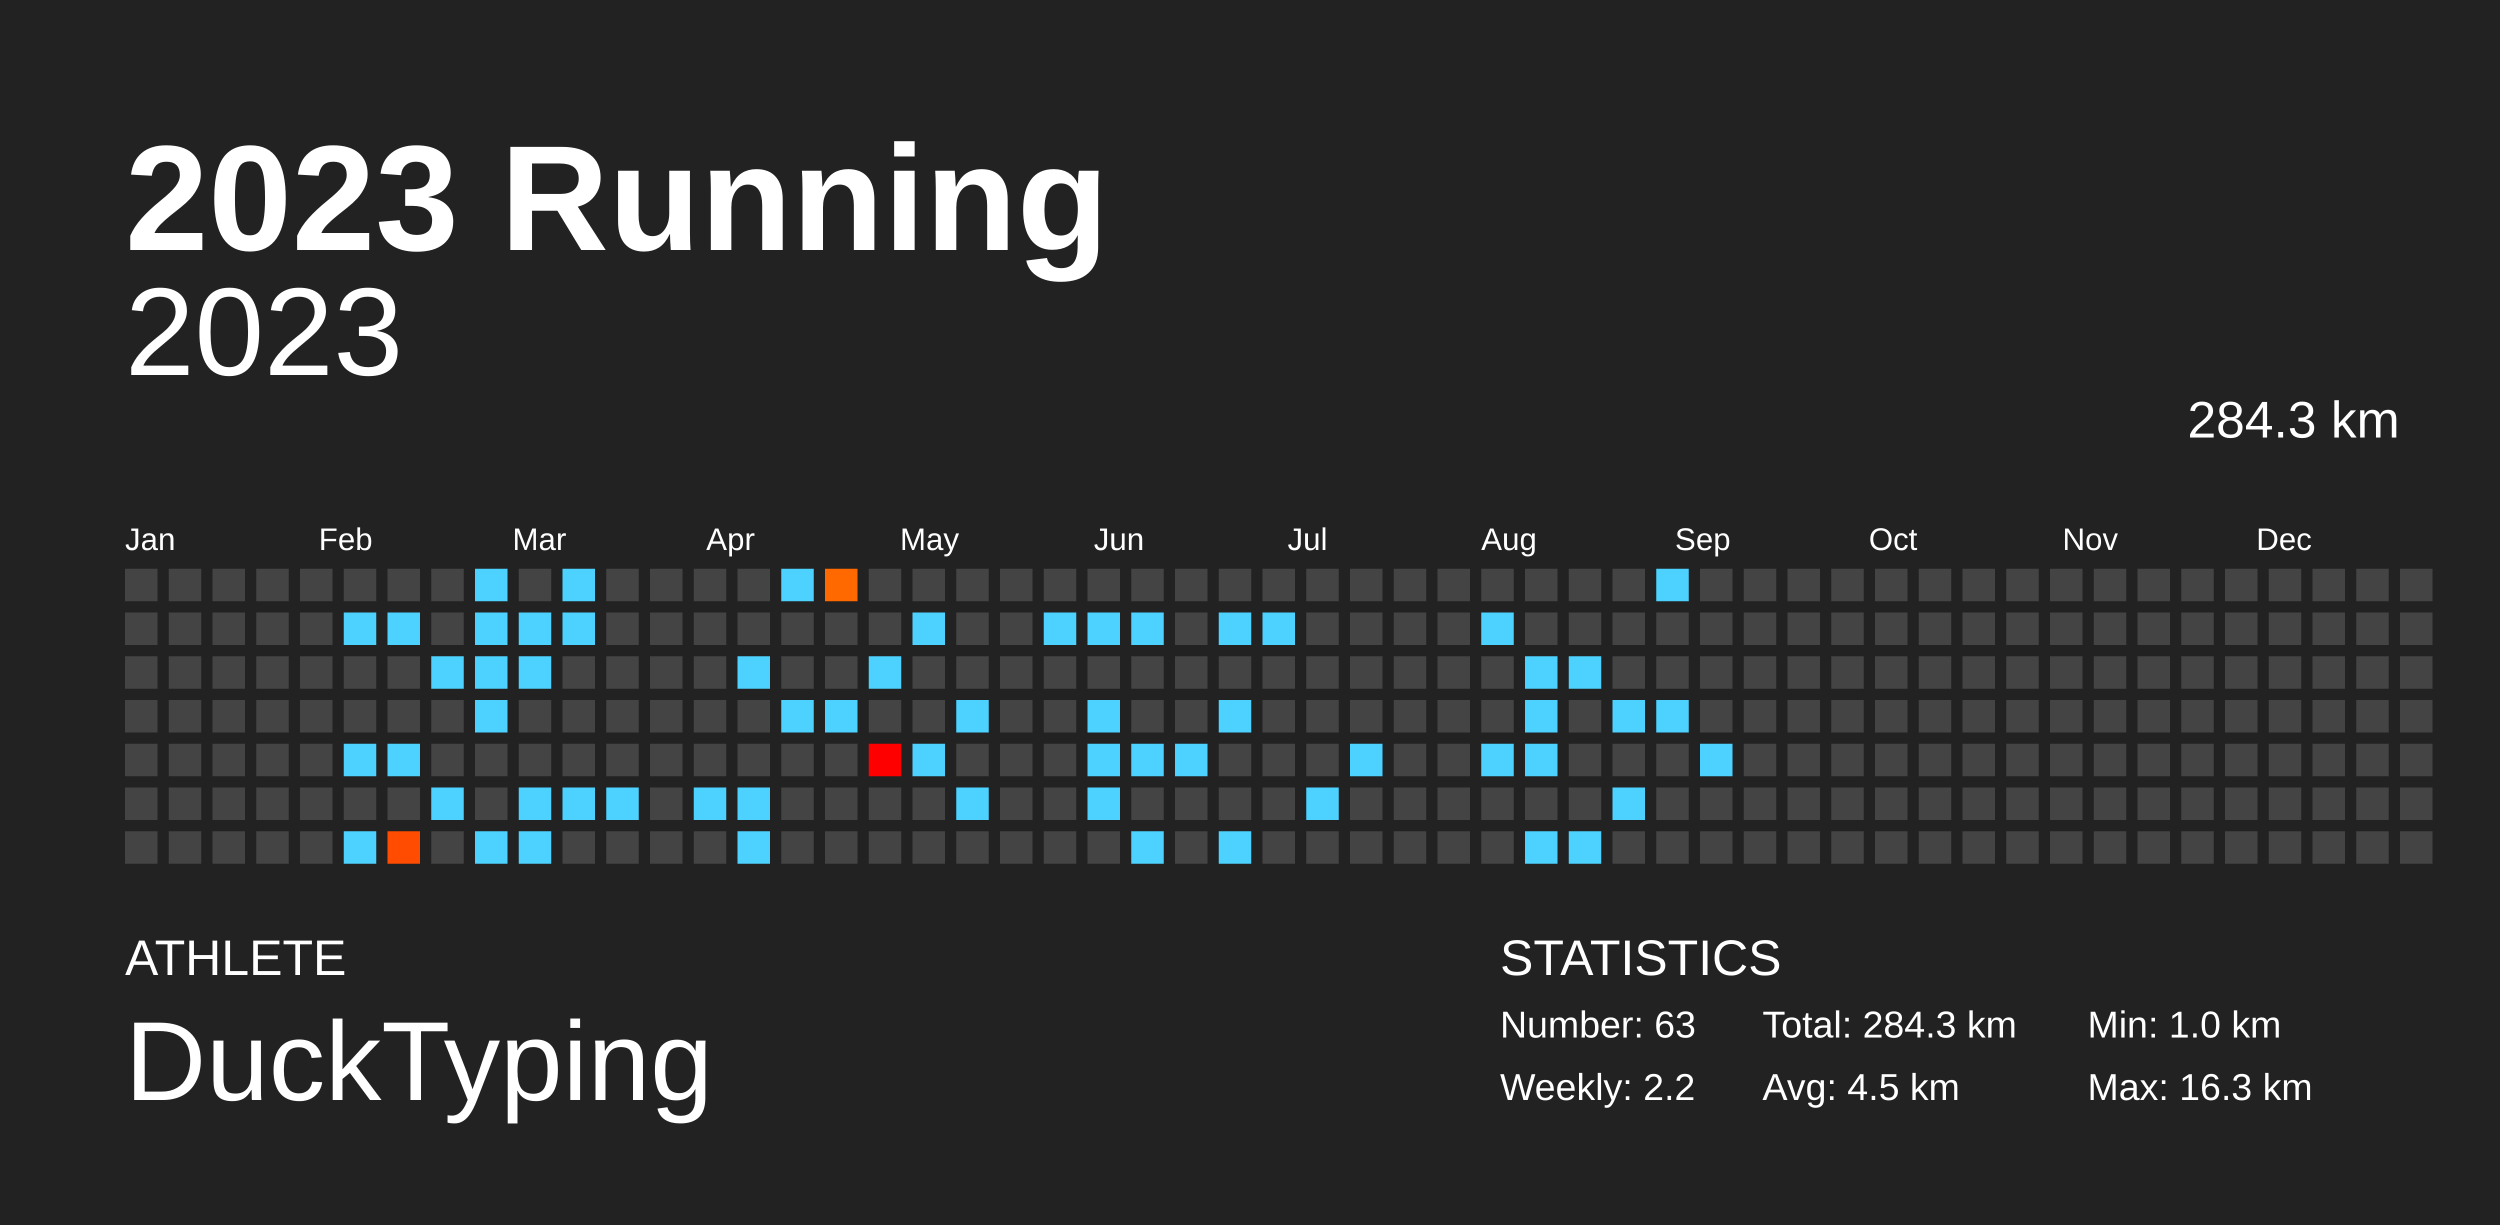
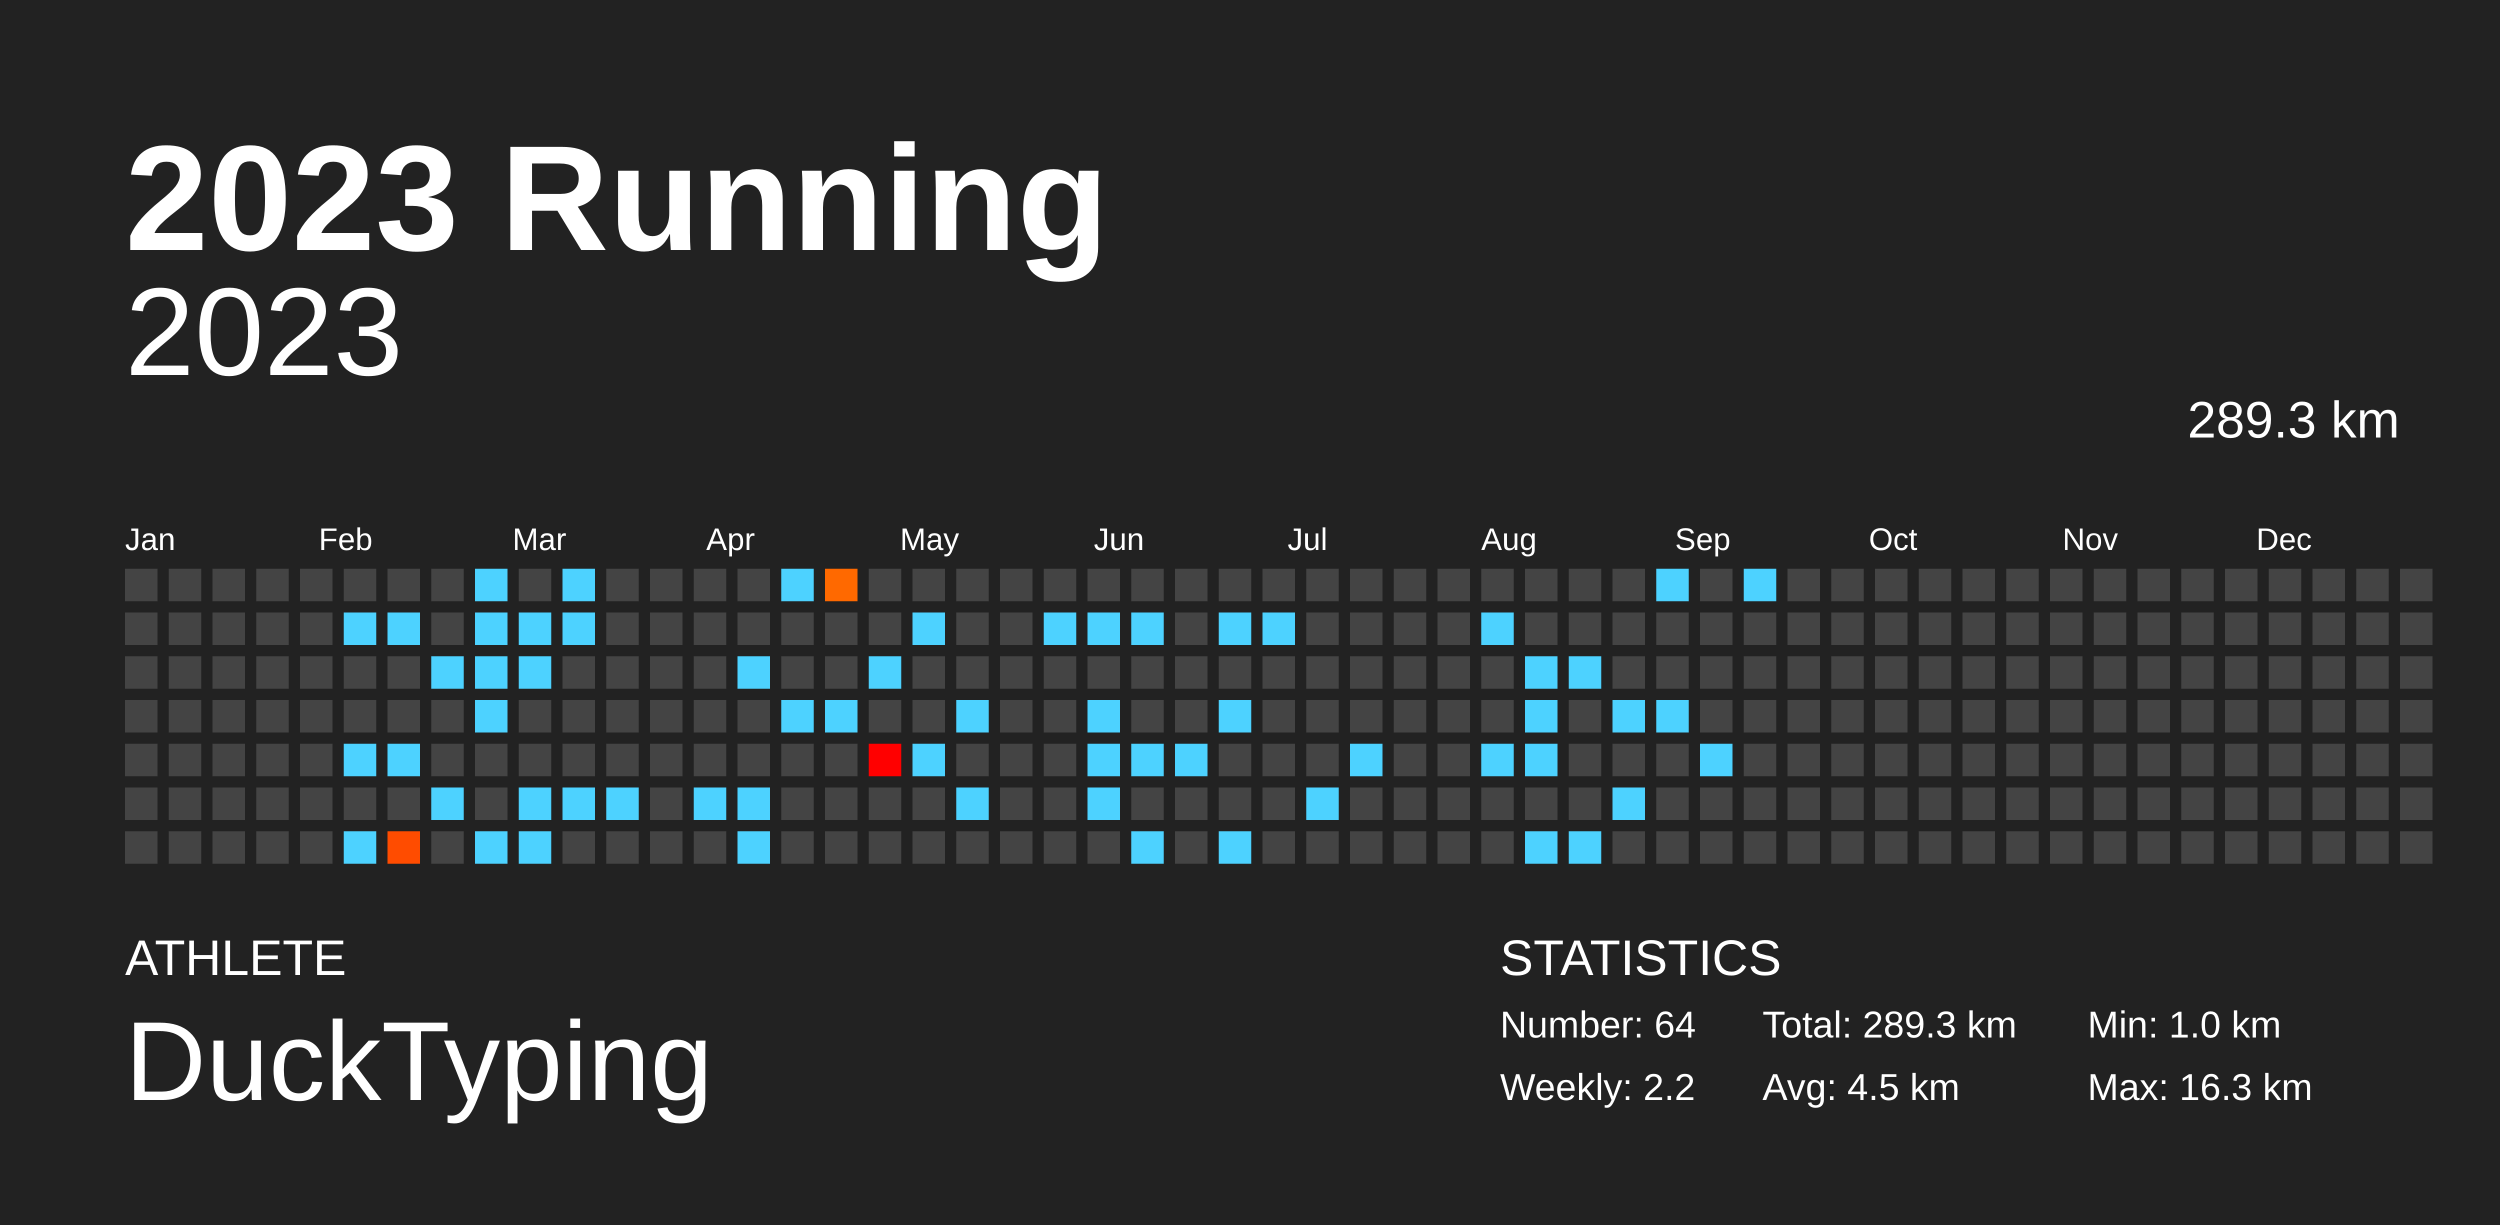
<svg xmlns="http://www.w3.org/2000/svg" baseProfile="full" height="98mm" version="1.1" viewBox="0,0,200,98" width="200mm">
  <defs />
  <rect fill="#222222" height="98" width="200" x="0" y="0" />
  <text fill="#FFFFFF" style="font-size:12px; font-family:Arial; font-weight:bold;" x="10" y="20">2023 Running</text>
  <text fill="#FFFFFF" style="font-size:4px; font-family:Arial" x="10" y="78">ATHLETE</text>
  <text fill="#FFFFFF" style="font-size:9px; font-family:Arial" x="10" y="88">DuckTyping</text>
  <text fill="#FFFFFF" style="font-size:4px; font-family:Arial" x="120" y="78">STATISTICS</text>
-   <text fill="#FFFFFF" style="font-size:3px; font-family:Arial" x="120" y="83">Number: 63</text>
+   <text fill="#FFFFFF" style="font-size:3px; font-family:Arial" x="120" y="83">Number: 64</text>
  <text fill="#FFFFFF" style="font-size:3px; font-family:Arial" x="120" y="88">Weekly: 2.2</text>
-   <text fill="#FFFFFF" style="font-size:3px; font-family:Arial" x="141" y="83">Total: 284.3 km</text>
+   <text fill="#FFFFFF" style="font-size:3px; font-family:Arial" x="141" y="83">Total: 289.3 km</text>
  <text fill="#FFFFFF" style="font-size:3px; font-family:Arial" x="141" y="88">Avg: 4.5 km</text>
  <text fill="#FFFFFF" style="font-size:3px; font-family:Arial" x="167" y="83">Min: 1.0 km</text>
  <text fill="#FFFFFF" style="font-size:3px; font-family:Arial" x="167" y="88">Max: 16.3 km</text>
  <text alignment-baseline="hanging" fill="#FFFFFF" style="font-size:10.0px; font-family:Arial;" x="10" y="30">2023</text>
-   <text alignment-baseline="hanging" fill="#FFFFFF" style="font-size:4.125px; font-family:Arial;" x="175" y="35">284.3 km</text>
+   <text alignment-baseline="hanging" fill="#FFFFFF" style="font-size:4.125px; font-family:Arial;" x="175" y="35">289.3 km</text>
  <text fill="#FFFFFF" style="font-size:2.5px; font-family:Arial" x="10.0" y="44">Jan</text>
  <text fill="#FFFFFF" style="font-size:2.5px; font-family:Arial" x="25.5" y="44">Feb</text>
  <text fill="#FFFFFF" style="font-size:2.5px; font-family:Arial" x="41.0" y="44">Mar</text>
  <text fill="#FFFFFF" style="font-size:2.5px; font-family:Arial" x="56.5" y="44">Apr</text>
  <text fill="#FFFFFF" style="font-size:2.5px; font-family:Arial" x="72.0" y="44">May</text>
  <text fill="#FFFFFF" style="font-size:2.5px; font-family:Arial" x="87.5" y="44">Jun</text>
  <text fill="#FFFFFF" style="font-size:2.5px; font-family:Arial" x="103.0" y="44">Jul</text>
  <text fill="#FFFFFF" style="font-size:2.5px; font-family:Arial" x="118.5" y="44">Aug</text>
  <text fill="#FFFFFF" style="font-size:2.5px; font-family:Arial" x="134.0" y="44">Sep</text>
  <text fill="#FFFFFF" style="font-size:2.5px; font-family:Arial" x="149.5" y="44">Oct</text>
  <text fill="#FFFFFF" style="font-size:2.5px; font-family:Arial" x="165.0" y="44">Nov</text>
  <text fill="#FFFFFF" style="font-size:2.5px; font-family:Arial" x="180.5" y="44">Dec</text>
  <rect fill="#444444" height="2.6" width="2.6" x="10.0" y="45.5" />
  <rect fill="#444444" height="2.6" width="2.6" x="10.0" y="49.0" />
  <rect fill="#444444" height="2.6" width="2.6" x="10.0" y="52.5" />
  <rect fill="#444444" height="2.6" width="2.6" x="10.0" y="56.0" />
  <rect fill="#444444" height="2.6" width="2.6" x="10.0" y="59.5" />
  <rect fill="#444444" height="2.6" width="2.6" x="10.0" y="63.0" />
  <rect fill="#444444" height="2.6" width="2.6" x="10.0" y="66.5" />
  <rect fill="#444444" height="2.6" width="2.6" x="13.5" y="45.5" />
  <rect fill="#444444" height="2.6" width="2.6" x="13.5" y="49.0" />
  <rect fill="#444444" height="2.6" width="2.6" x="13.5" y="52.5" />
  <rect fill="#444444" height="2.6" width="2.6" x="13.5" y="56.0" />
  <rect fill="#444444" height="2.6" width="2.6" x="13.5" y="59.5" />
  <rect fill="#444444" height="2.6" width="2.6" x="13.5" y="63.0" />
  <rect fill="#444444" height="2.6" width="2.6" x="13.5" y="66.5" />
  <rect fill="#444444" height="2.6" width="2.6" x="17.0" y="45.5" />
  <rect fill="#444444" height="2.6" width="2.6" x="17.0" y="49.0" />
  <rect fill="#444444" height="2.6" width="2.6" x="17.0" y="52.5" />
  <rect fill="#444444" height="2.6" width="2.6" x="17.0" y="56.0" />
  <rect fill="#444444" height="2.6" width="2.6" x="17.0" y="59.5" />
  <rect fill="#444444" height="2.6" width="2.6" x="17.0" y="63.0" />
  <rect fill="#444444" height="2.6" width="2.6" x="17.0" y="66.5" />
  <rect fill="#444444" height="2.6" width="2.6" x="20.5" y="45.5" />
  <rect fill="#444444" height="2.6" width="2.6" x="20.5" y="49.0" />
  <rect fill="#444444" height="2.6" width="2.6" x="20.5" y="52.5" />
  <rect fill="#444444" height="2.6" width="2.6" x="20.5" y="56.0" />
  <rect fill="#444444" height="2.6" width="2.6" x="20.5" y="59.5" />
  <rect fill="#444444" height="2.6" width="2.6" x="20.5" y="63.0" />
  <rect fill="#444444" height="2.6" width="2.6" x="20.5" y="66.5" />
  <rect fill="#444444" height="2.6" width="2.6" x="24.0" y="45.5" />
  <rect fill="#444444" height="2.6" width="2.6" x="24.0" y="49.0" />
  <rect fill="#444444" height="2.6" width="2.6" x="24.0" y="52.5" />
  <rect fill="#444444" height="2.6" width="2.6" x="24.0" y="56.0" />
  <rect fill="#444444" height="2.6" width="2.6" x="24.0" y="59.5" />
  <rect fill="#444444" height="2.6" width="2.6" x="24.0" y="63.0" />
  <rect fill="#444444" height="2.6" width="2.6" x="24.0" y="66.5" />
  <rect fill="#444444" height="2.6" width="2.6" x="27.5" y="45.5" />
  <rect fill="#4dd2ff" height="2.6" width="2.6" x="27.5" y="49.0" />
  <rect fill="#444444" height="2.6" width="2.6" x="27.5" y="52.5" />
  <rect fill="#444444" height="2.6" width="2.6" x="27.5" y="56.0" />
  <rect fill="#4dd2ff" height="2.6" width="2.6" x="27.5" y="59.5" />
  <rect fill="#444444" height="2.6" width="2.6" x="27.5" y="63.0" />
  <rect fill="#4dd2ff" height="2.6" width="2.6" x="27.5" y="66.5" />
  <rect fill="#444444" height="2.6" width="2.6" x="31.0" y="45.5" />
  <rect fill="#4dd2ff" height="2.6" width="2.6" x="31.0" y="49.0" />
  <rect fill="#444444" height="2.6" width="2.6" x="31.0" y="52.5" />
  <rect fill="#444444" height="2.6" width="2.6" x="31.0" y="56.0" />
  <rect fill="#4dd2ff" height="2.6" width="2.6" x="31.0" y="59.5" />
  <rect fill="#444444" height="2.6" width="2.6" x="31.0" y="63.0" />
  <rect fill="#ff4c00" height="2.6" width="2.6" x="31.0" y="66.5" />
  <rect fill="#444444" height="2.6" width="2.6" x="34.5" y="45.5" />
  <rect fill="#444444" height="2.6" width="2.6" x="34.5" y="49.0" />
  <rect fill="#4dd2ff" height="2.6" width="2.6" x="34.5" y="52.5" />
  <rect fill="#444444" height="2.6" width="2.6" x="34.5" y="56.0" />
  <rect fill="#444444" height="2.6" width="2.6" x="34.5" y="59.5" />
  <rect fill="#4dd2ff" height="2.6" width="2.6" x="34.5" y="63.0" />
  <rect fill="#444444" height="2.6" width="2.6" x="34.5" y="66.5" />
  <rect fill="#4dd2ff" height="2.6" width="2.6" x="38.0" y="45.5" />
  <rect fill="#4dd2ff" height="2.6" width="2.6" x="38.0" y="49.0" />
  <rect fill="#4dd2ff" height="2.6" width="2.6" x="38.0" y="52.5" />
  <rect fill="#4dd2ff" height="2.6" width="2.6" x="38.0" y="56.0" />
  <rect fill="#444444" height="2.6" width="2.6" x="38.0" y="59.5" />
  <rect fill="#444444" height="2.6" width="2.6" x="38.0" y="63.0" />
  <rect fill="#4dd2ff" height="2.6" width="2.6" x="38.0" y="66.5" />
  <rect fill="#444444" height="2.6" width="2.6" x="41.5" y="45.5" />
  <rect fill="#4dd2ff" height="2.6" width="2.6" x="41.5" y="49.0" />
  <rect fill="#4dd2ff" height="2.6" width="2.6" x="41.5" y="52.5" />
  <rect fill="#444444" height="2.6" width="2.6" x="41.5" y="56.0" />
  <rect fill="#444444" height="2.6" width="2.6" x="41.5" y="59.5" />
  <rect fill="#4dd2ff" height="2.6" width="2.6" x="41.5" y="63.0" />
  <rect fill="#4dd2ff" height="2.6" width="2.6" x="41.5" y="66.5" />
  <rect fill="#4dd2ff" height="2.6" width="2.6" x="45.0" y="45.5" />
  <rect fill="#4dd2ff" height="2.6" width="2.6" x="45.0" y="49.0" />
  <rect fill="#444444" height="2.6" width="2.6" x="45.0" y="52.5" />
  <rect fill="#444444" height="2.6" width="2.6" x="45.0" y="56.0" />
  <rect fill="#444444" height="2.6" width="2.6" x="45.0" y="59.5" />
  <rect fill="#4dd2ff" height="2.6" width="2.6" x="45.0" y="63.0" />
  <rect fill="#444444" height="2.6" width="2.6" x="45.0" y="66.5" />
  <rect fill="#444444" height="2.6" width="2.6" x="48.5" y="45.5" />
  <rect fill="#444444" height="2.6" width="2.6" x="48.5" y="49.0" />
  <rect fill="#444444" height="2.6" width="2.6" x="48.5" y="52.5" />
  <rect fill="#444444" height="2.6" width="2.6" x="48.5" y="56.0" />
  <rect fill="#444444" height="2.6" width="2.6" x="48.5" y="59.5" />
  <rect fill="#4dd2ff" height="2.6" width="2.6" x="48.5" y="63.0" />
  <rect fill="#444444" height="2.6" width="2.6" x="48.5" y="66.5" />
  <rect fill="#444444" height="2.6" width="2.6" x="52.0" y="45.5" />
  <rect fill="#444444" height="2.6" width="2.6" x="52.0" y="49.0" />
  <rect fill="#444444" height="2.6" width="2.6" x="52.0" y="52.5" />
  <rect fill="#444444" height="2.6" width="2.6" x="52.0" y="56.0" />
  <rect fill="#444444" height="2.6" width="2.6" x="52.0" y="59.5" />
  <rect fill="#444444" height="2.6" width="2.6" x="52.0" y="63.0" />
  <rect fill="#444444" height="2.6" width="2.6" x="52.0" y="66.5" />
  <rect fill="#444444" height="2.6" width="2.6" x="55.5" y="45.5" />
  <rect fill="#444444" height="2.6" width="2.6" x="55.5" y="49.0" />
  <rect fill="#444444" height="2.6" width="2.6" x="55.5" y="52.5" />
  <rect fill="#444444" height="2.6" width="2.6" x="55.5" y="56.0" />
  <rect fill="#444444" height="2.6" width="2.6" x="55.5" y="59.5" />
  <rect fill="#4dd2ff" height="2.6" width="2.6" x="55.5" y="63.0" />
  <rect fill="#444444" height="2.6" width="2.6" x="55.5" y="66.5" />
  <rect fill="#444444" height="2.6" width="2.6" x="59.0" y="45.5" />
  <rect fill="#444444" height="2.6" width="2.6" x="59.0" y="49.0" />
  <rect fill="#4dd2ff" height="2.6" width="2.6" x="59.0" y="52.5" />
  <rect fill="#444444" height="2.6" width="2.6" x="59.0" y="56.0" />
  <rect fill="#444444" height="2.6" width="2.6" x="59.0" y="59.5" />
  <rect fill="#4dd2ff" height="2.6" width="2.6" x="59.0" y="63.0" />
  <rect fill="#4dd2ff" height="2.6" width="2.6" x="59.0" y="66.5" />
  <rect fill="#4dd2ff" height="2.6" width="2.6" x="62.5" y="45.5" />
  <rect fill="#444444" height="2.6" width="2.6" x="62.5" y="49.0" />
  <rect fill="#444444" height="2.6" width="2.6" x="62.5" y="52.5" />
  <rect fill="#4dd2ff" height="2.6" width="2.6" x="62.5" y="56.0" />
  <rect fill="#444444" height="2.6" width="2.6" x="62.5" y="59.5" />
  <rect fill="#444444" height="2.6" width="2.6" x="62.5" y="63.0" />
  <rect fill="#444444" height="2.6" width="2.6" x="62.5" y="66.5" />
  <rect fill="#ff6900" height="2.6" width="2.6" x="66.0" y="45.5" />
  <rect fill="#444444" height="2.6" width="2.6" x="66.0" y="49.0" />
  <rect fill="#444444" height="2.6" width="2.6" x="66.0" y="52.5" />
  <rect fill="#4dd2ff" height="2.6" width="2.6" x="66.0" y="56.0" />
  <rect fill="#444444" height="2.6" width="2.6" x="66.0" y="59.5" />
  <rect fill="#444444" height="2.6" width="2.6" x="66.0" y="63.0" />
  <rect fill="#444444" height="2.6" width="2.6" x="66.0" y="66.5" />
  <rect fill="#444444" height="2.6" width="2.6" x="69.5" y="45.5" />
  <rect fill="#444444" height="2.6" width="2.6" x="69.5" y="49.0" />
  <rect fill="#4dd2ff" height="2.6" width="2.6" x="69.5" y="52.5" />
  <rect fill="#444444" height="2.6" width="2.6" x="69.5" y="56.0" />
  <rect fill="#ff0000" height="2.6" width="2.6" x="69.5" y="59.5" />
  <rect fill="#444444" height="2.6" width="2.6" x="69.5" y="63.0" />
  <rect fill="#444444" height="2.6" width="2.6" x="69.5" y="66.5" />
  <rect fill="#444444" height="2.6" width="2.6" x="73.0" y="45.5" />
  <rect fill="#4dd2ff" height="2.6" width="2.6" x="73.0" y="49.0" />
  <rect fill="#444444" height="2.6" width="2.6" x="73.0" y="52.5" />
  <rect fill="#444444" height="2.6" width="2.6" x="73.0" y="56.0" />
  <rect fill="#4dd2ff" height="2.6" width="2.6" x="73.0" y="59.5" />
  <rect fill="#444444" height="2.6" width="2.6" x="73.0" y="63.0" />
  <rect fill="#444444" height="2.6" width="2.6" x="73.0" y="66.5" />
  <rect fill="#444444" height="2.6" width="2.6" x="76.5" y="45.5" />
  <rect fill="#444444" height="2.6" width="2.6" x="76.5" y="49.0" />
  <rect fill="#444444" height="2.6" width="2.6" x="76.5" y="52.5" />
  <rect fill="#4dd2ff" height="2.6" width="2.6" x="76.5" y="56.0" />
  <rect fill="#444444" height="2.6" width="2.6" x="76.5" y="59.5" />
  <rect fill="#4dd2ff" height="2.6" width="2.6" x="76.5" y="63.0" />
  <rect fill="#444444" height="2.6" width="2.6" x="76.5" y="66.5" />
  <rect fill="#444444" height="2.6" width="2.6" x="80.0" y="45.5" />
  <rect fill="#444444" height="2.6" width="2.6" x="80.0" y="49.0" />
  <rect fill="#444444" height="2.6" width="2.6" x="80.0" y="52.5" />
  <rect fill="#444444" height="2.6" width="2.6" x="80.0" y="56.0" />
  <rect fill="#444444" height="2.6" width="2.6" x="80.0" y="59.5" />
  <rect fill="#444444" height="2.6" width="2.6" x="80.0" y="63.0" />
  <rect fill="#444444" height="2.6" width="2.6" x="80.0" y="66.5" />
  <rect fill="#444444" height="2.6" width="2.6" x="83.5" y="45.5" />
  <rect fill="#4dd2ff" height="2.6" width="2.6" x="83.5" y="49.0" />
  <rect fill="#444444" height="2.6" width="2.6" x="83.5" y="52.5" />
  <rect fill="#444444" height="2.6" width="2.6" x="83.5" y="56.0" />
  <rect fill="#444444" height="2.6" width="2.6" x="83.5" y="59.5" />
  <rect fill="#444444" height="2.6" width="2.6" x="83.5" y="63.0" />
  <rect fill="#444444" height="2.6" width="2.6" x="83.5" y="66.5" />
  <rect fill="#444444" height="2.6" width="2.6" x="87.0" y="45.5" />
  <rect fill="#4dd2ff" height="2.6" width="2.6" x="87.0" y="49.0" />
  <rect fill="#444444" height="2.6" width="2.6" x="87.0" y="52.5" />
  <rect fill="#4dd2ff" height="2.6" width="2.6" x="87.0" y="56.0" />
  <rect fill="#4dd2ff" height="2.6" width="2.6" x="87.0" y="59.5" />
  <rect fill="#4dd2ff" height="2.6" width="2.6" x="87.0" y="63.0" />
  <rect fill="#444444" height="2.6" width="2.6" x="87.0" y="66.5" />
  <rect fill="#444444" height="2.6" width="2.6" x="90.5" y="45.5" />
  <rect fill="#4dd2ff" height="2.6" width="2.6" x="90.5" y="49.0" />
  <rect fill="#444444" height="2.6" width="2.6" x="90.5" y="52.5" />
  <rect fill="#444444" height="2.6" width="2.6" x="90.5" y="56.0" />
  <rect fill="#4dd2ff" height="2.6" width="2.6" x="90.5" y="59.5" />
  <rect fill="#444444" height="2.6" width="2.6" x="90.5" y="63.0" />
  <rect fill="#4dd2ff" height="2.6" width="2.6" x="90.5" y="66.5" />
  <rect fill="#444444" height="2.6" width="2.6" x="94.0" y="45.5" />
  <rect fill="#444444" height="2.6" width="2.6" x="94.0" y="49.0" />
  <rect fill="#444444" height="2.6" width="2.6" x="94.0" y="52.5" />
  <rect fill="#444444" height="2.6" width="2.6" x="94.0" y="56.0" />
  <rect fill="#4dd2ff" height="2.6" width="2.6" x="94.0" y="59.5" />
  <rect fill="#444444" height="2.6" width="2.6" x="94.0" y="63.0" />
  <rect fill="#444444" height="2.6" width="2.6" x="94.0" y="66.5" />
  <rect fill="#444444" height="2.6" width="2.6" x="97.5" y="45.5" />
  <rect fill="#4dd2ff" height="2.6" width="2.6" x="97.5" y="49.0" />
  <rect fill="#444444" height="2.6" width="2.6" x="97.5" y="52.5" />
  <rect fill="#4dd2ff" height="2.6" width="2.6" x="97.5" y="56.0" />
  <rect fill="#444444" height="2.6" width="2.6" x="97.5" y="59.5" />
  <rect fill="#444444" height="2.6" width="2.6" x="97.5" y="63.0" />
  <rect fill="#4dd2ff" height="2.6" width="2.6" x="97.5" y="66.5" />
  <rect fill="#444444" height="2.6" width="2.6" x="101.0" y="45.5" />
  <rect fill="#4dd2ff" height="2.6" width="2.6" x="101.0" y="49.0" />
  <rect fill="#444444" height="2.6" width="2.6" x="101.0" y="52.5" />
  <rect fill="#444444" height="2.6" width="2.6" x="101.0" y="56.0" />
  <rect fill="#444444" height="2.6" width="2.6" x="101.0" y="59.5" />
  <rect fill="#444444" height="2.6" width="2.6" x="101.0" y="63.0" />
  <rect fill="#444444" height="2.6" width="2.6" x="101.0" y="66.5" />
  <rect fill="#444444" height="2.6" width="2.6" x="104.5" y="45.5" />
  <rect fill="#444444" height="2.6" width="2.6" x="104.5" y="49.0" />
  <rect fill="#444444" height="2.6" width="2.6" x="104.5" y="52.5" />
  <rect fill="#444444" height="2.6" width="2.6" x="104.5" y="56.0" />
  <rect fill="#444444" height="2.6" width="2.6" x="104.5" y="59.5" />
  <rect fill="#4dd2ff" height="2.6" width="2.6" x="104.5" y="63.0" />
  <rect fill="#444444" height="2.6" width="2.6" x="104.5" y="66.5" />
  <rect fill="#444444" height="2.6" width="2.6" x="108.0" y="45.5" />
  <rect fill="#444444" height="2.6" width="2.6" x="108.0" y="49.0" />
  <rect fill="#444444" height="2.6" width="2.6" x="108.0" y="52.5" />
  <rect fill="#444444" height="2.6" width="2.6" x="108.0" y="56.0" />
  <rect fill="#4dd2ff" height="2.6" width="2.6" x="108.0" y="59.5" />
  <rect fill="#444444" height="2.6" width="2.6" x="108.0" y="63.0" />
  <rect fill="#444444" height="2.6" width="2.6" x="108.0" y="66.5" />
  <rect fill="#444444" height="2.6" width="2.6" x="111.5" y="45.5" />
  <rect fill="#444444" height="2.6" width="2.6" x="111.5" y="49.0" />
  <rect fill="#444444" height="2.6" width="2.6" x="111.5" y="52.5" />
  <rect fill="#444444" height="2.6" width="2.6" x="111.5" y="56.0" />
  <rect fill="#444444" height="2.6" width="2.6" x="111.5" y="59.5" />
  <rect fill="#444444" height="2.6" width="2.6" x="111.5" y="63.0" />
  <rect fill="#444444" height="2.6" width="2.6" x="111.5" y="66.5" />
  <rect fill="#444444" height="2.6" width="2.6" x="115.0" y="45.5" />
  <rect fill="#444444" height="2.6" width="2.6" x="115.0" y="49.0" />
  <rect fill="#444444" height="2.6" width="2.6" x="115.0" y="52.5" />
  <rect fill="#444444" height="2.6" width="2.6" x="115.0" y="56.0" />
  <rect fill="#444444" height="2.6" width="2.6" x="115.0" y="59.5" />
  <rect fill="#444444" height="2.6" width="2.6" x="115.0" y="63.0" />
  <rect fill="#444444" height="2.6" width="2.6" x="115.0" y="66.5" />
  <rect fill="#444444" height="2.6" width="2.6" x="118.5" y="45.5" />
  <rect fill="#4dd2ff" height="2.6" width="2.6" x="118.5" y="49.0" />
  <rect fill="#444444" height="2.6" width="2.6" x="118.5" y="52.5" />
  <rect fill="#444444" height="2.6" width="2.6" x="118.5" y="56.0" />
  <rect fill="#4dd2ff" height="2.6" width="2.6" x="118.5" y="59.5" />
  <rect fill="#444444" height="2.6" width="2.6" x="118.5" y="63.0" />
  <rect fill="#444444" height="2.6" width="2.6" x="118.5" y="66.5" />
  <rect fill="#444444" height="2.6" width="2.6" x="122.0" y="45.5" />
  <rect fill="#444444" height="2.6" width="2.6" x="122.0" y="49.0" />
  <rect fill="#4dd2ff" height="2.6" width="2.6" x="122.0" y="52.5" />
  <rect fill="#4dd2ff" height="2.6" width="2.6" x="122.0" y="56.0" />
  <rect fill="#4dd2ff" height="2.6" width="2.6" x="122.0" y="59.5" />
  <rect fill="#444444" height="2.6" width="2.6" x="122.0" y="63.0" />
  <rect fill="#4dd2ff" height="2.6" width="2.6" x="122.0" y="66.5" />
  <rect fill="#444444" height="2.6" width="2.6" x="125.5" y="45.5" />
  <rect fill="#444444" height="2.6" width="2.6" x="125.5" y="49.0" />
  <rect fill="#4dd2ff" height="2.6" width="2.6" x="125.5" y="52.5" />
  <rect fill="#444444" height="2.6" width="2.6" x="125.5" y="56.0" />
  <rect fill="#444444" height="2.6" width="2.6" x="125.5" y="59.5" />
  <rect fill="#444444" height="2.6" width="2.6" x="125.5" y="63.0" />
  <rect fill="#4dd2ff" height="2.6" width="2.6" x="125.5" y="66.5" />
  <rect fill="#444444" height="2.6" width="2.6" x="129.0" y="45.5" />
  <rect fill="#444444" height="2.6" width="2.6" x="129.0" y="49.0" />
  <rect fill="#444444" height="2.6" width="2.6" x="129.0" y="52.5" />
  <rect fill="#4dd2ff" height="2.6" width="2.6" x="129.0" y="56.0" />
  <rect fill="#444444" height="2.6" width="2.6" x="129.0" y="59.5" />
  <rect fill="#4dd2ff" height="2.6" width="2.6" x="129.0" y="63.0" />
  <rect fill="#444444" height="2.6" width="2.6" x="129.0" y="66.5" />
  <rect fill="#4dd2ff" height="2.6" width="2.6" x="132.5" y="45.5" />
  <rect fill="#444444" height="2.6" width="2.6" x="132.5" y="49.0" />
  <rect fill="#444444" height="2.6" width="2.6" x="132.5" y="52.5" />
  <rect fill="#4dd2ff" height="2.6" width="2.6" x="132.5" y="56.0" />
  <rect fill="#444444" height="2.6" width="2.6" x="132.5" y="59.5" />
  <rect fill="#444444" height="2.6" width="2.6" x="132.5" y="63.0" />
  <rect fill="#444444" height="2.6" width="2.6" x="132.5" y="66.5" />
  <rect fill="#444444" height="2.6" width="2.6" x="136.0" y="45.5" />
  <rect fill="#444444" height="2.6" width="2.6" x="136.0" y="49.0" />
  <rect fill="#444444" height="2.6" width="2.6" x="136.0" y="52.5" />
  <rect fill="#444444" height="2.6" width="2.6" x="136.0" y="56.0" />
  <rect fill="#4dd2ff" height="2.6" width="2.6" x="136.0" y="59.5" />
  <rect fill="#444444" height="2.6" width="2.6" x="136.0" y="63.0" />
  <rect fill="#444444" height="2.6" width="2.6" x="136.0" y="66.5" />
-   <rect fill="#444444" height="2.6" width="2.6" x="139.5" y="45.5" />
+   <rect fill="#4dd2ff" height="2.6" width="2.6" x="139.5" y="45.5" />
  <rect fill="#444444" height="2.6" width="2.6" x="139.5" y="49.0" />
  <rect fill="#444444" height="2.6" width="2.6" x="139.5" y="52.5" />
  <rect fill="#444444" height="2.6" width="2.6" x="139.5" y="56.0" />
  <rect fill="#444444" height="2.6" width="2.6" x="139.5" y="59.5" />
  <rect fill="#444444" height="2.6" width="2.6" x="139.5" y="63.0" />
  <rect fill="#444444" height="2.6" width="2.6" x="139.5" y="66.5" />
  <rect fill="#444444" height="2.6" width="2.6" x="143.0" y="45.5" />
  <rect fill="#444444" height="2.6" width="2.6" x="143.0" y="49.0" />
  <rect fill="#444444" height="2.6" width="2.6" x="143.0" y="52.5" />
  <rect fill="#444444" height="2.6" width="2.6" x="143.0" y="56.0" />
  <rect fill="#444444" height="2.6" width="2.6" x="143.0" y="59.5" />
  <rect fill="#444444" height="2.6" width="2.6" x="143.0" y="63.0" />
  <rect fill="#444444" height="2.6" width="2.6" x="143.0" y="66.5" />
  <rect fill="#444444" height="2.6" width="2.6" x="146.5" y="45.5" />
  <rect fill="#444444" height="2.6" width="2.6" x="146.5" y="49.0" />
  <rect fill="#444444" height="2.6" width="2.6" x="146.5" y="52.5" />
  <rect fill="#444444" height="2.6" width="2.6" x="146.5" y="56.0" />
  <rect fill="#444444" height="2.6" width="2.6" x="146.5" y="59.5" />
  <rect fill="#444444" height="2.6" width="2.6" x="146.5" y="63.0" />
  <rect fill="#444444" height="2.6" width="2.6" x="146.5" y="66.5" />
  <rect fill="#444444" height="2.6" width="2.6" x="150.0" y="45.5" />
  <rect fill="#444444" height="2.6" width="2.6" x="150.0" y="49.0" />
  <rect fill="#444444" height="2.6" width="2.6" x="150.0" y="52.5" />
  <rect fill="#444444" height="2.6" width="2.6" x="150.0" y="56.0" />
  <rect fill="#444444" height="2.6" width="2.6" x="150.0" y="59.5" />
  <rect fill="#444444" height="2.6" width="2.6" x="150.0" y="63.0" />
  <rect fill="#444444" height="2.6" width="2.6" x="150.0" y="66.5" />
  <rect fill="#444444" height="2.6" width="2.6" x="153.5" y="45.5" />
  <rect fill="#444444" height="2.6" width="2.6" x="153.5" y="49.0" />
  <rect fill="#444444" height="2.6" width="2.6" x="153.5" y="52.5" />
  <rect fill="#444444" height="2.6" width="2.6" x="153.5" y="56.0" />
  <rect fill="#444444" height="2.6" width="2.6" x="153.5" y="59.5" />
  <rect fill="#444444" height="2.6" width="2.6" x="153.5" y="63.0" />
  <rect fill="#444444" height="2.6" width="2.6" x="153.5" y="66.5" />
  <rect fill="#444444" height="2.6" width="2.6" x="157.0" y="45.5" />
  <rect fill="#444444" height="2.6" width="2.6" x="157.0" y="49.0" />
  <rect fill="#444444" height="2.6" width="2.6" x="157.0" y="52.5" />
  <rect fill="#444444" height="2.6" width="2.6" x="157.0" y="56.0" />
  <rect fill="#444444" height="2.6" width="2.6" x="157.0" y="59.5" />
  <rect fill="#444444" height="2.6" width="2.6" x="157.0" y="63.0" />
  <rect fill="#444444" height="2.6" width="2.6" x="157.0" y="66.5" />
  <rect fill="#444444" height="2.6" width="2.6" x="160.5" y="45.5" />
  <rect fill="#444444" height="2.6" width="2.6" x="160.5" y="49.0" />
  <rect fill="#444444" height="2.6" width="2.6" x="160.5" y="52.5" />
  <rect fill="#444444" height="2.6" width="2.6" x="160.5" y="56.0" />
  <rect fill="#444444" height="2.6" width="2.6" x="160.5" y="59.5" />
  <rect fill="#444444" height="2.6" width="2.6" x="160.5" y="63.0" />
  <rect fill="#444444" height="2.6" width="2.6" x="160.5" y="66.5" />
  <rect fill="#444444" height="2.6" width="2.6" x="164.0" y="45.5" />
  <rect fill="#444444" height="2.6" width="2.6" x="164.0" y="49.0" />
  <rect fill="#444444" height="2.6" width="2.6" x="164.0" y="52.5" />
  <rect fill="#444444" height="2.6" width="2.6" x="164.0" y="56.0" />
  <rect fill="#444444" height="2.6" width="2.6" x="164.0" y="59.5" />
  <rect fill="#444444" height="2.6" width="2.6" x="164.0" y="63.0" />
  <rect fill="#444444" height="2.6" width="2.6" x="164.0" y="66.5" />
  <rect fill="#444444" height="2.6" width="2.6" x="167.5" y="45.5" />
  <rect fill="#444444" height="2.6" width="2.6" x="167.5" y="49.0" />
  <rect fill="#444444" height="2.6" width="2.6" x="167.5" y="52.5" />
  <rect fill="#444444" height="2.6" width="2.6" x="167.5" y="56.0" />
  <rect fill="#444444" height="2.6" width="2.6" x="167.5" y="59.5" />
  <rect fill="#444444" height="2.6" width="2.6" x="167.5" y="63.0" />
  <rect fill="#444444" height="2.6" width="2.6" x="167.5" y="66.5" />
  <rect fill="#444444" height="2.6" width="2.6" x="171.0" y="45.5" />
  <rect fill="#444444" height="2.6" width="2.6" x="171.0" y="49.0" />
  <rect fill="#444444" height="2.6" width="2.6" x="171.0" y="52.5" />
  <rect fill="#444444" height="2.6" width="2.6" x="171.0" y="56.0" />
  <rect fill="#444444" height="2.6" width="2.6" x="171.0" y="59.5" />
  <rect fill="#444444" height="2.6" width="2.6" x="171.0" y="63.0" />
  <rect fill="#444444" height="2.6" width="2.6" x="171.0" y="66.5" />
  <rect fill="#444444" height="2.6" width="2.6" x="174.5" y="45.5" />
  <rect fill="#444444" height="2.6" width="2.6" x="174.5" y="49.0" />
  <rect fill="#444444" height="2.6" width="2.6" x="174.5" y="52.5" />
  <rect fill="#444444" height="2.6" width="2.6" x="174.5" y="56.0" />
  <rect fill="#444444" height="2.6" width="2.6" x="174.5" y="59.5" />
  <rect fill="#444444" height="2.6" width="2.6" x="174.5" y="63.0" />
  <rect fill="#444444" height="2.6" width="2.6" x="174.5" y="66.5" />
  <rect fill="#444444" height="2.6" width="2.6" x="178.0" y="45.5" />
  <rect fill="#444444" height="2.6" width="2.6" x="178.0" y="49.0" />
  <rect fill="#444444" height="2.6" width="2.6" x="178.0" y="52.5" />
  <rect fill="#444444" height="2.6" width="2.6" x="178.0" y="56.0" />
  <rect fill="#444444" height="2.6" width="2.6" x="178.0" y="59.5" />
  <rect fill="#444444" height="2.6" width="2.6" x="178.0" y="63.0" />
  <rect fill="#444444" height="2.6" width="2.6" x="178.0" y="66.5" />
  <rect fill="#444444" height="2.6" width="2.6" x="181.5" y="45.5" />
  <rect fill="#444444" height="2.6" width="2.6" x="181.5" y="49.0" />
  <rect fill="#444444" height="2.6" width="2.6" x="181.5" y="52.5" />
  <rect fill="#444444" height="2.6" width="2.6" x="181.5" y="56.0" />
  <rect fill="#444444" height="2.6" width="2.6" x="181.5" y="59.5" />
  <rect fill="#444444" height="2.6" width="2.6" x="181.5" y="63.0" />
  <rect fill="#444444" height="2.6" width="2.6" x="181.5" y="66.5" />
  <rect fill="#444444" height="2.6" width="2.6" x="185.0" y="45.5" />
  <rect fill="#444444" height="2.6" width="2.6" x="185.0" y="49.0" />
  <rect fill="#444444" height="2.6" width="2.6" x="185.0" y="52.5" />
  <rect fill="#444444" height="2.6" width="2.6" x="185.0" y="56.0" />
  <rect fill="#444444" height="2.6" width="2.6" x="185.0" y="59.5" />
  <rect fill="#444444" height="2.6" width="2.6" x="185.0" y="63.0" />
  <rect fill="#444444" height="2.6" width="2.6" x="185.0" y="66.5" />
  <rect fill="#444444" height="2.6" width="2.6" x="188.5" y="45.5" />
  <rect fill="#444444" height="2.6" width="2.6" x="188.5" y="49.0" />
  <rect fill="#444444" height="2.6" width="2.6" x="188.5" y="52.5" />
  <rect fill="#444444" height="2.6" width="2.6" x="188.5" y="56.0" />
  <rect fill="#444444" height="2.6" width="2.6" x="188.5" y="59.5" />
  <rect fill="#444444" height="2.6" width="2.6" x="188.5" y="63.0" />
  <rect fill="#444444" height="2.6" width="2.6" x="188.5" y="66.5" />
  <rect fill="#444444" height="2.6" width="2.6" x="192.0" y="45.5" />
  <rect fill="#444444" height="2.6" width="2.6" x="192.0" y="49.0" />
  <rect fill="#444444" height="2.6" width="2.6" x="192.0" y="52.5" />
  <rect fill="#444444" height="2.6" width="2.6" x="192.0" y="56.0" />
  <rect fill="#444444" height="2.6" width="2.6" x="192.0" y="59.5" />
  <rect fill="#444444" height="2.6" width="2.6" x="192.0" y="63.0" />
  <rect fill="#444444" height="2.6" width="2.6" x="192.0" y="66.5" />
</svg>
